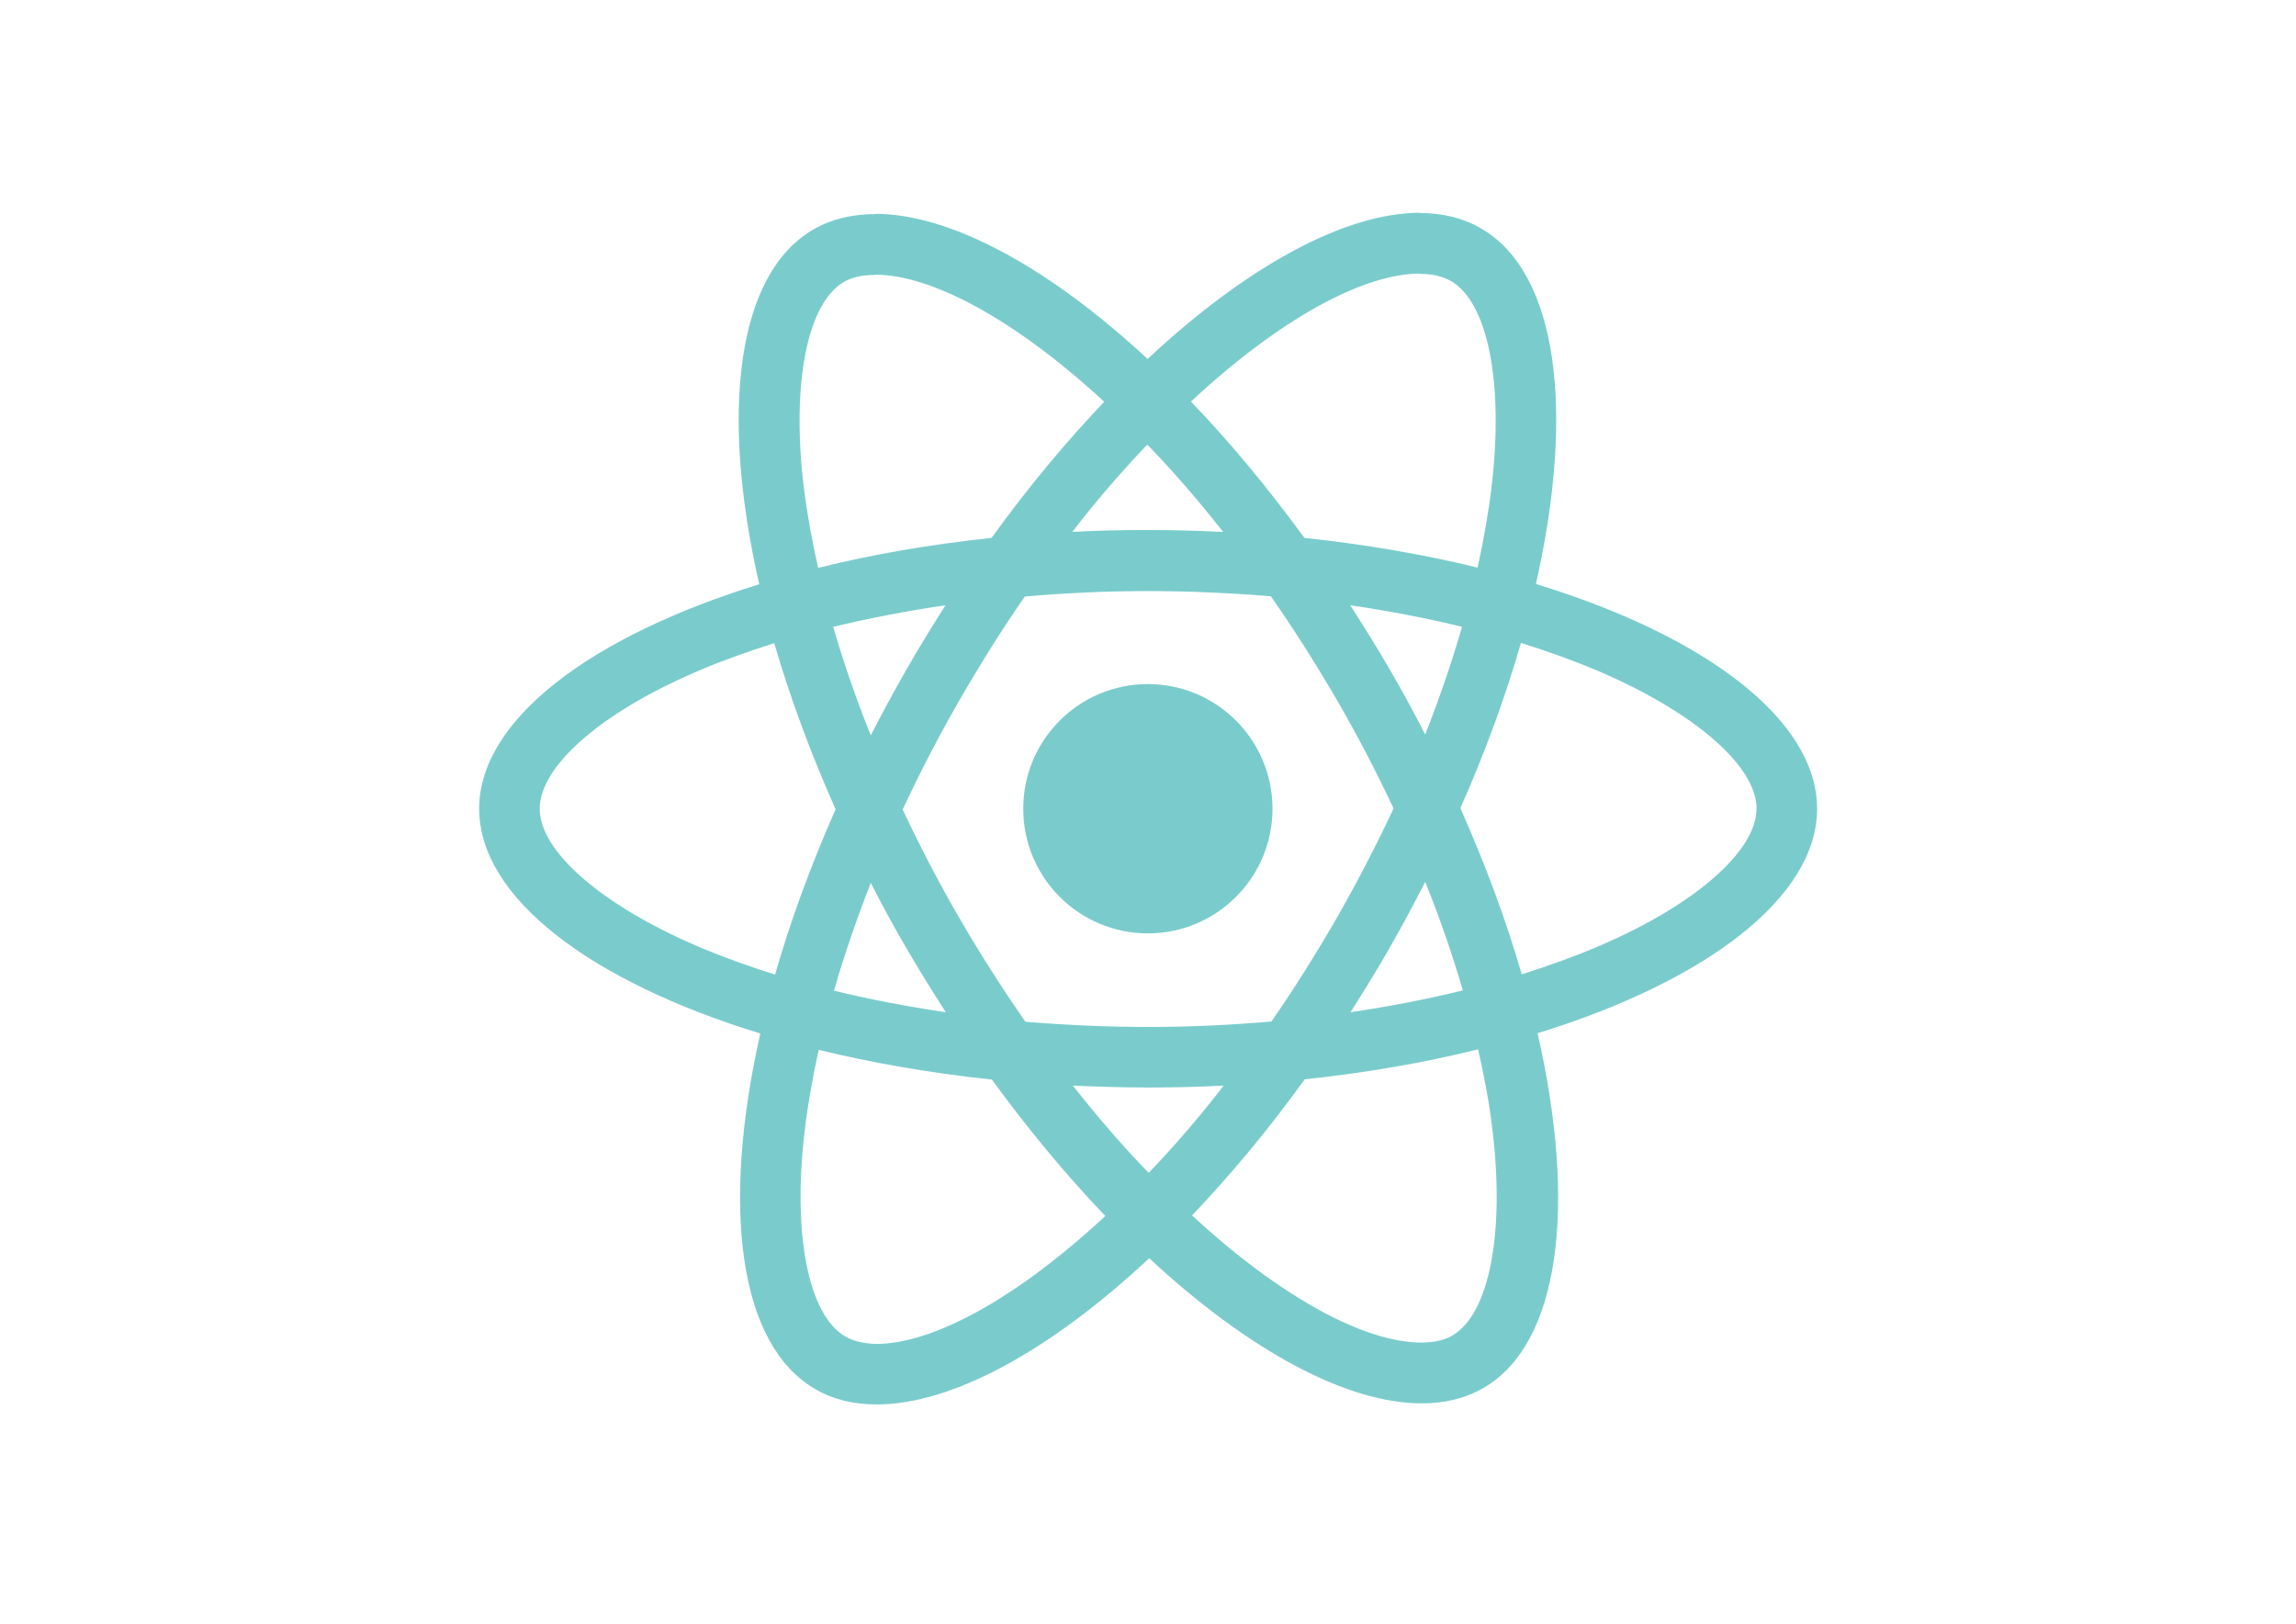
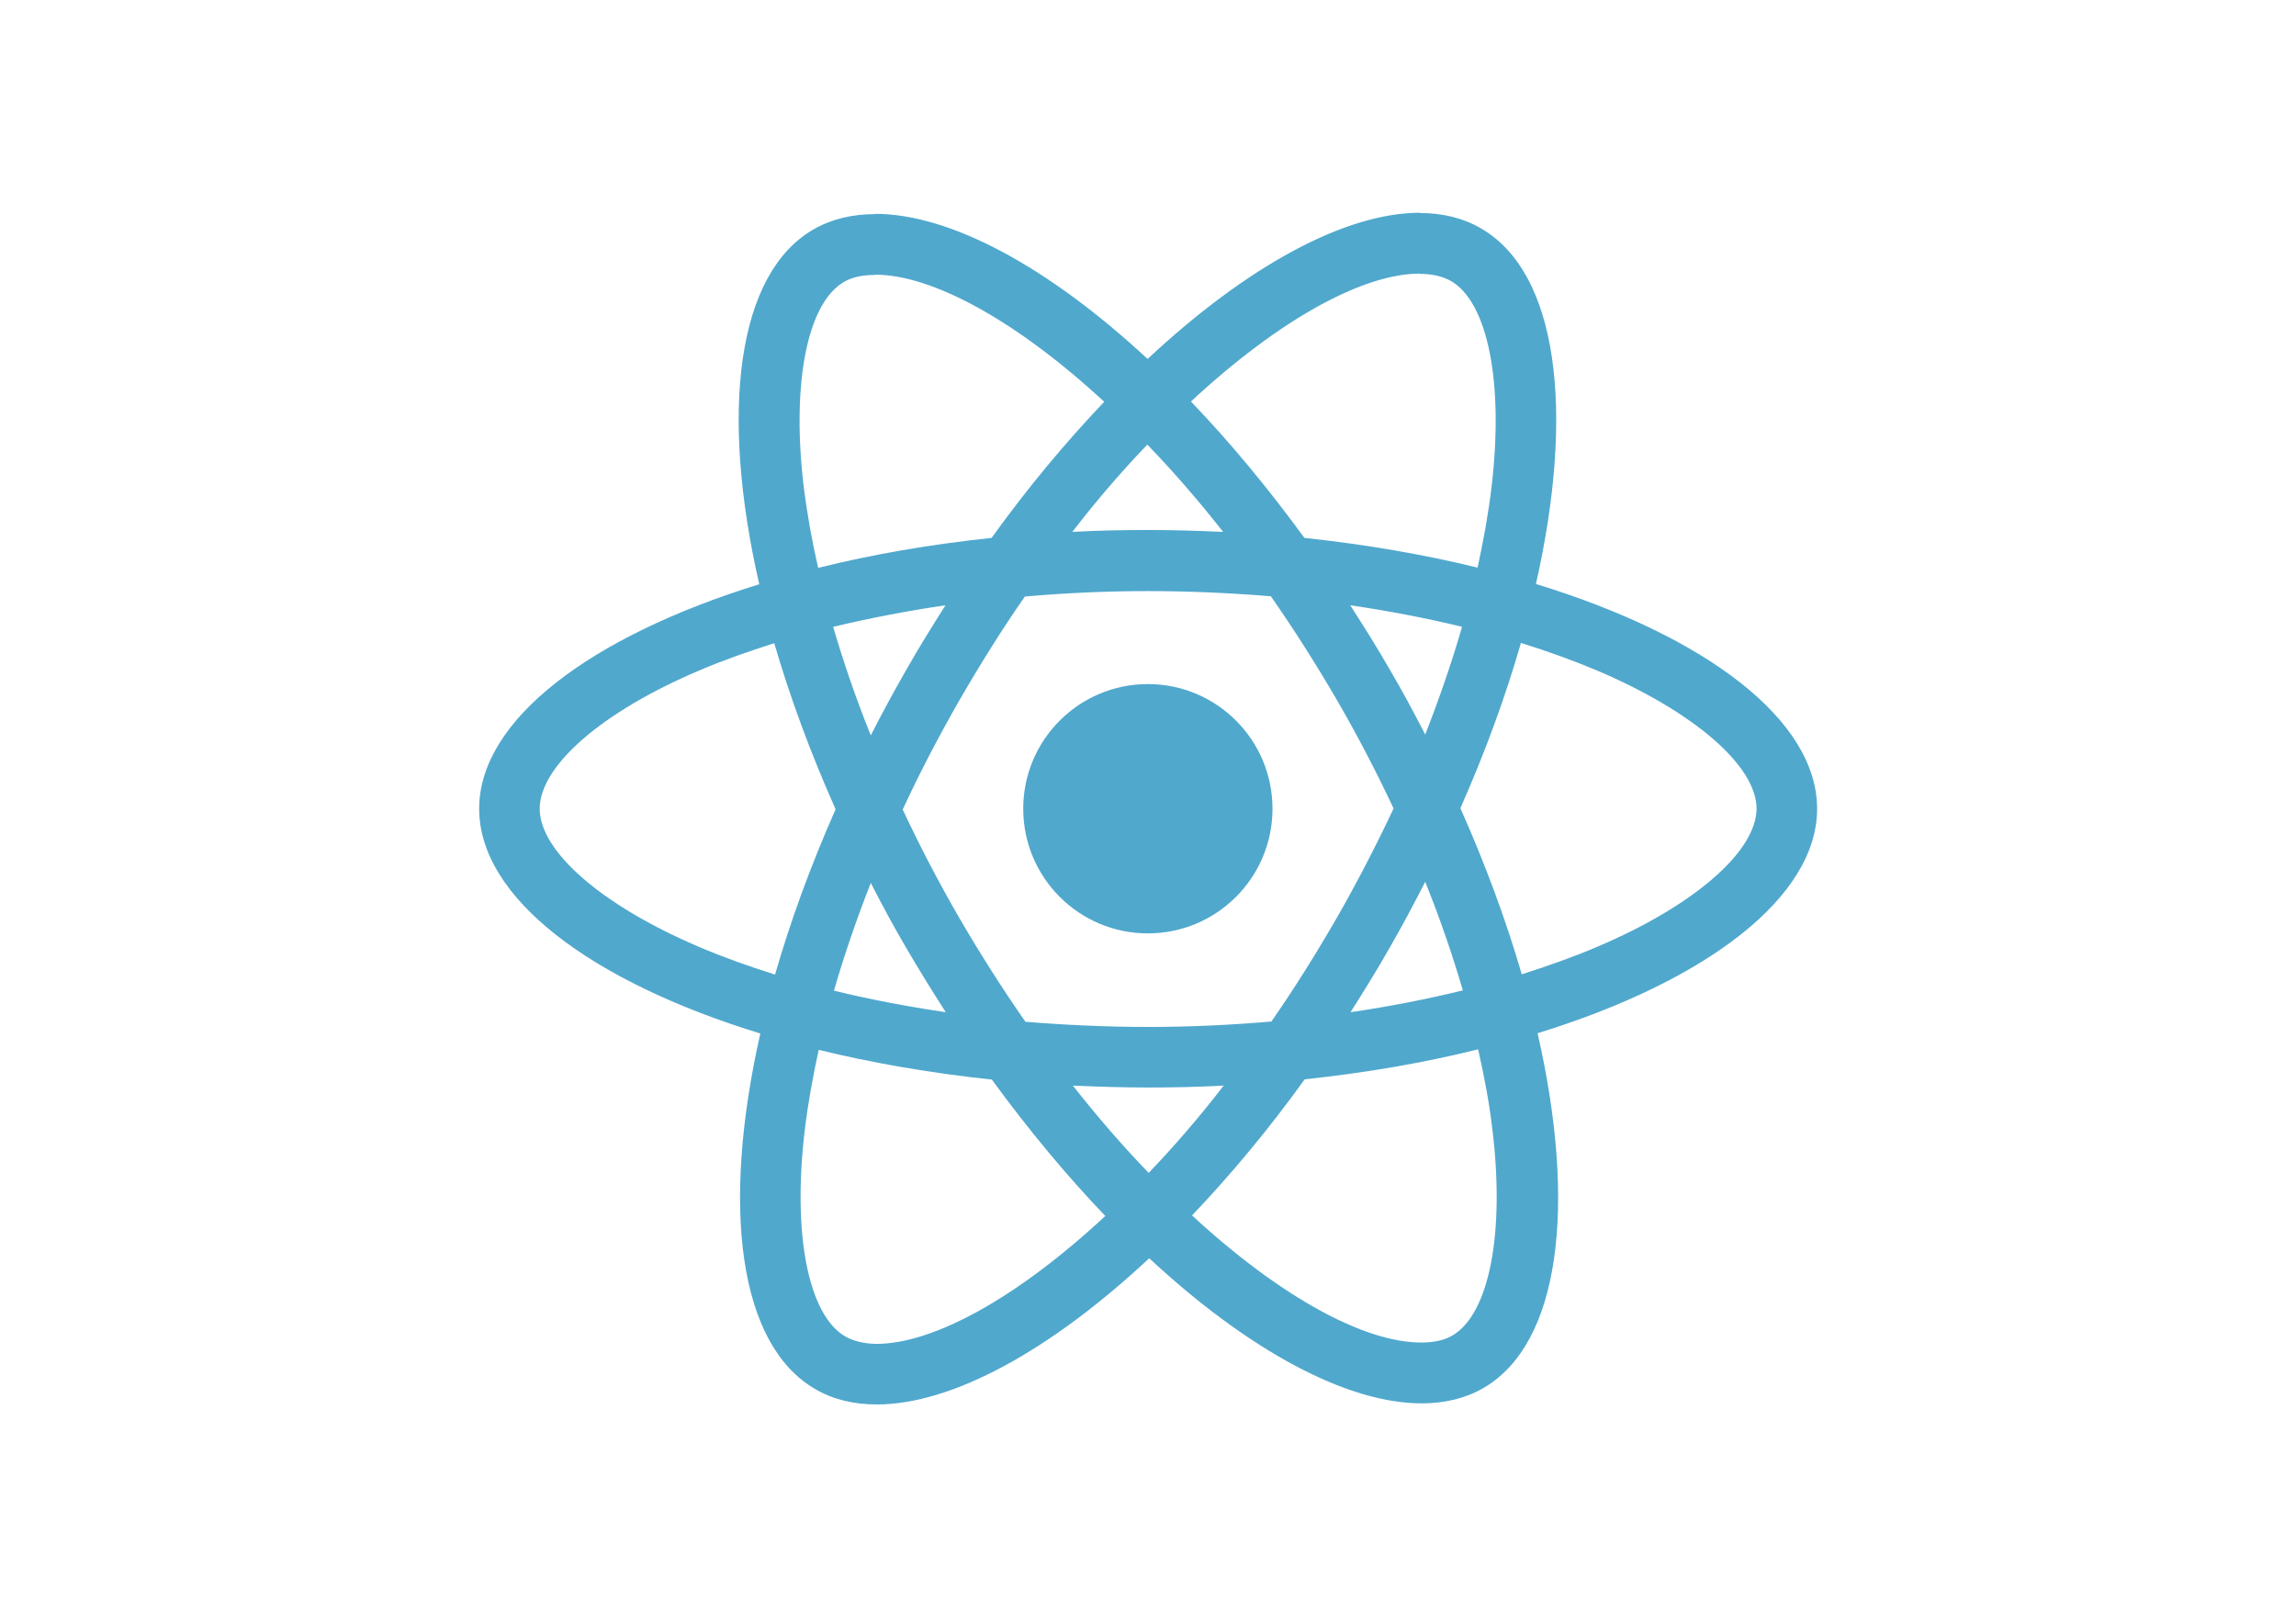
<svg xmlns="http://www.w3.org/2000/svg" viewBox="0 0 841.9 595.3">
-   <g fill="#22aaaa99">
+   <g fill="#18bb">
    <path d="M666.3 296.5c0-32.5-40.7-63.3-103.1-82.4 14.4-63.6 8-114.2-20.2-130.4-6.5-3.8-14.1-5.6-22.4-5.6v22.3c4.6 0 8.3.9 11.4 2.6 13.6 7.8 19.5 37.5 14.9 75.7-1.1 9.4-2.9 19.3-5.1 29.4-19.6-4.8-41-8.5-63.5-10.9-13.5-18.5-27.5-35.3-41.6-50 32.6-30.3 63.2-46.9 84-46.9V78c-27.5 0-63.5 19.6-99.9 53.6-36.4-33.8-72.4-53.2-99.9-53.2v22.3c20.7 0 51.4 16.5 84 46.6-14 14.7-28 31.4-41.3 49.9-22.6 2.4-44 6.1-63.6 11-2.3-10-4-19.7-5.2-29-4.7-38.2 1.1-67.9 14.6-75.8 3-1.8 6.9-2.6 11.5-2.6V78.5c-8.4 0-16 1.8-22.6 5.6-28.1 16.2-34.4 66.7-19.9 130.1-62.2 19.2-102.7 49.9-102.7 82.3 0 32.5 40.7 63.3 103.1 82.4-14.4 63.6-8 114.2 20.2 130.4 6.5 3.8 14.1 5.6 22.5 5.6 27.5 0 63.5-19.6 99.9-53.6 36.4 33.8 72.4 53.2 99.9 53.2 8.4 0 16-1.8 22.6-5.6 28.1-16.2 34.4-66.7 19.9-130.1 62-19.1 102.5-49.9 102.5-82.3zm-130.2-66.7c-3.7 12.9-8.3 26.2-13.5 39.5-4.1-8-8.4-16-13.1-24-4.6-8-9.5-15.8-14.4-23.4 14.2 2.1 27.9 4.7 41 7.9zm-45.8 106.5c-7.8 13.5-15.8 26.3-24.1 38.2-14.9 1.3-30 2-45.2 2-15.1 0-30.2-.7-45-1.9-8.3-11.9-16.4-24.6-24.2-38-7.6-13.1-14.5-26.4-20.8-39.8 6.2-13.4 13.2-26.8 20.7-39.9 7.8-13.5 15.8-26.3 24.1-38.2 14.9-1.3 30-2 45.2-2 15.1 0 30.2.7 45 1.9 8.3 11.9 16.4 24.6 24.2 38 7.6 13.1 14.5 26.4 20.8 39.8-6.3 13.4-13.2 26.8-20.7 39.9zm32.3-13c5.4 13.4 10 26.8 13.8 39.8-13.1 3.2-26.9 5.9-41.2 8 4.9-7.7 9.8-15.6 14.4-23.7 4.6-8 8.9-16.1 13-24.1zM421.2 430c-9.3-9.6-18.6-20.3-27.8-32 9 .4 18.2.7 27.5.7 9.4 0 18.7-.2 27.8-.7-9 11.7-18.3 22.4-27.5 32zm-74.4-58.9c-14.2-2.1-27.9-4.7-41-7.9 3.7-12.9 8.3-26.2 13.5-39.5 4.1 8 8.4 16 13.1 24 4.7 8 9.5 15.8 14.4 23.4zM420.7 163c9.3 9.6 18.6 20.3 27.8 32-9-.4-18.2-.7-27.5-.7-9.4 0-18.7.2-27.8.7 9-11.7 18.3-22.4 27.5-32zm-74 58.9c-4.9 7.7-9.8 15.6-14.4 23.7-4.6 8-8.9 16-13 24-5.4-13.4-10-26.8-13.8-39.8 13.1-3.1 26.9-5.8 41.2-7.9zm-90.5 125.2c-35.4-15.1-58.3-34.9-58.3-50.6 0-15.7 22.9-35.6 58.3-50.6 8.6-3.7 18-7 27.7-10.1 5.7 19.6 13.2 40 22.5 60.9-9.2 20.8-16.6 41.1-22.2 60.6-9.9-3.1-19.3-6.5-28-10.2zM310 490c-13.6-7.8-19.5-37.5-14.9-75.7 1.1-9.4 2.9-19.3 5.1-29.4 19.6 4.8 41 8.5 63.5 10.9 13.5 18.5 27.5 35.3 41.6 50-32.6 30.3-63.2 46.9-84 46.9-4.5-.1-8.3-1-11.3-2.7zm237.2-76.2c4.7 38.2-1.1 67.9-14.6 75.8-3 1.8-6.9 2.6-11.5 2.6-20.7 0-51.4-16.5-84-46.6 14-14.7 28-31.4 41.3-49.9 22.6-2.4 44-6.1 63.6-11 2.3 10.1 4.1 19.8 5.2 29.1zm38.5-66.7c-8.6 3.7-18 7-27.7 10.1-5.7-19.6-13.2-40-22.5-60.9 9.2-20.8 16.6-41.1 22.2-60.6 9.9 3.1 19.3 6.5 28.1 10.2 35.4 15.1 58.3 34.9 58.3 50.6-.1 15.7-23 35.6-58.4 50.6zM320.8 78.4z" />
    <circle cx="420.9" cy="296.5" r="45.7" />
    <path d="M520.5 78.1z" />
  </g>
</svg>
